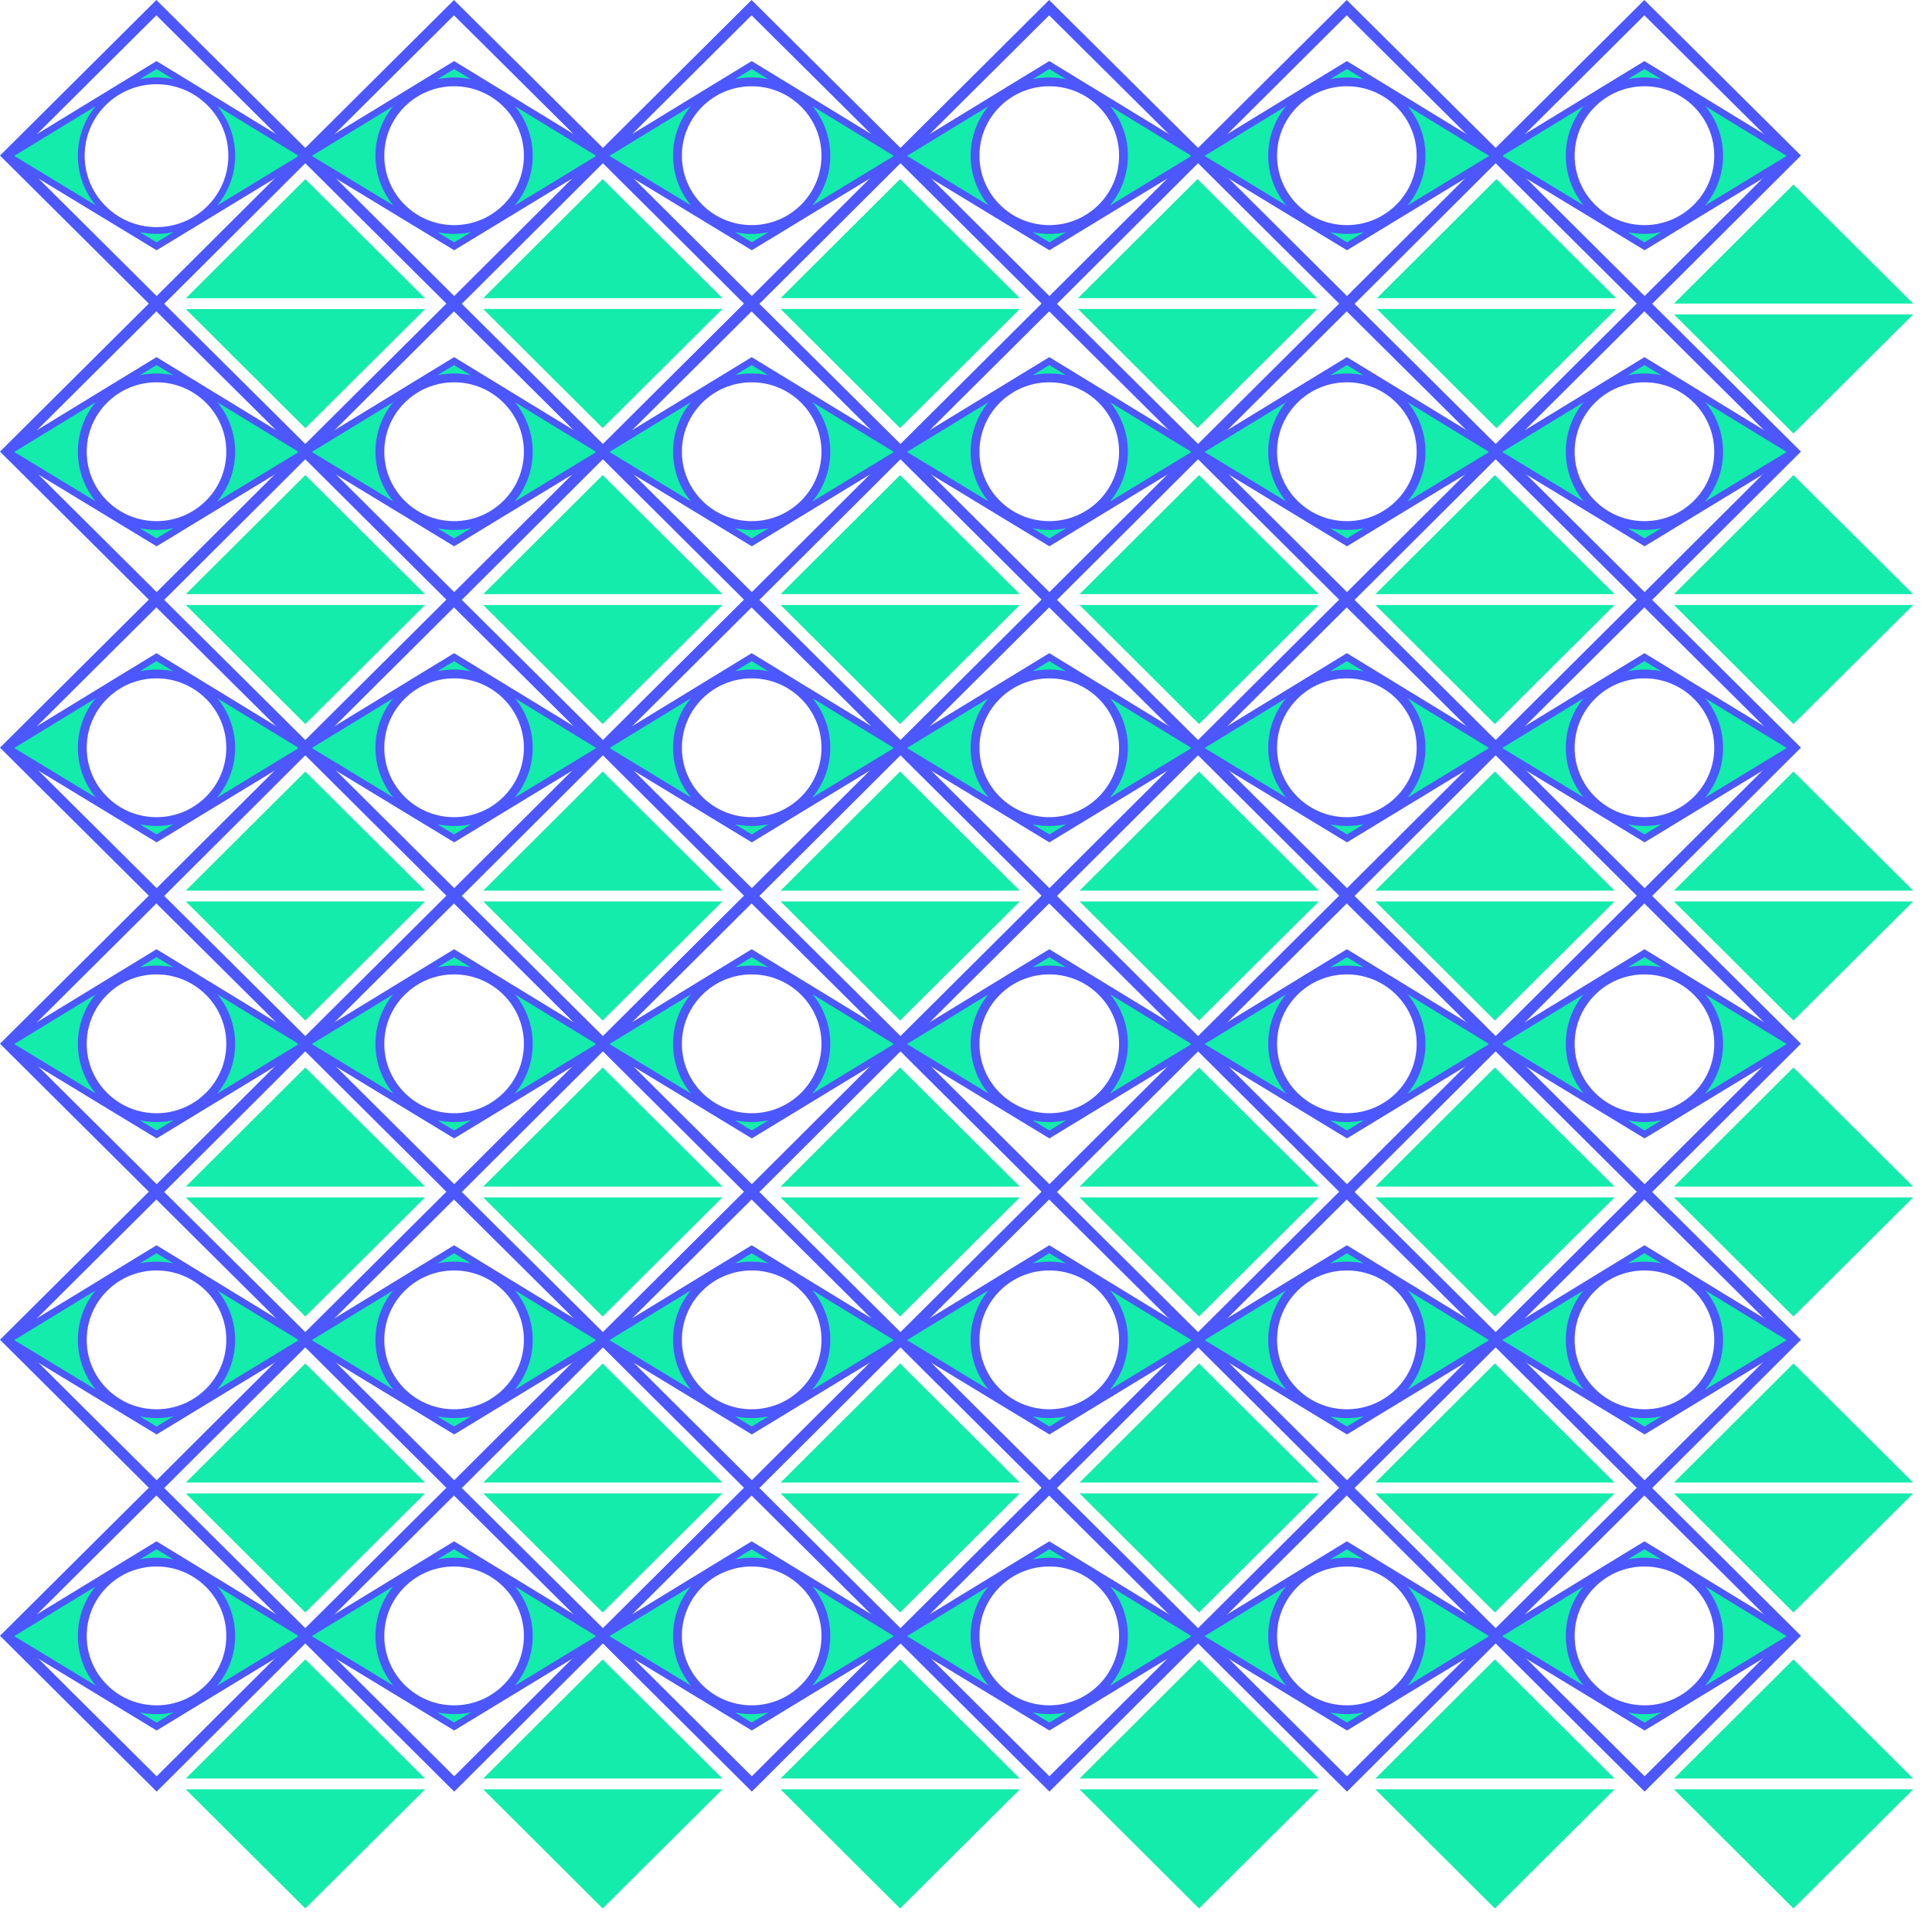
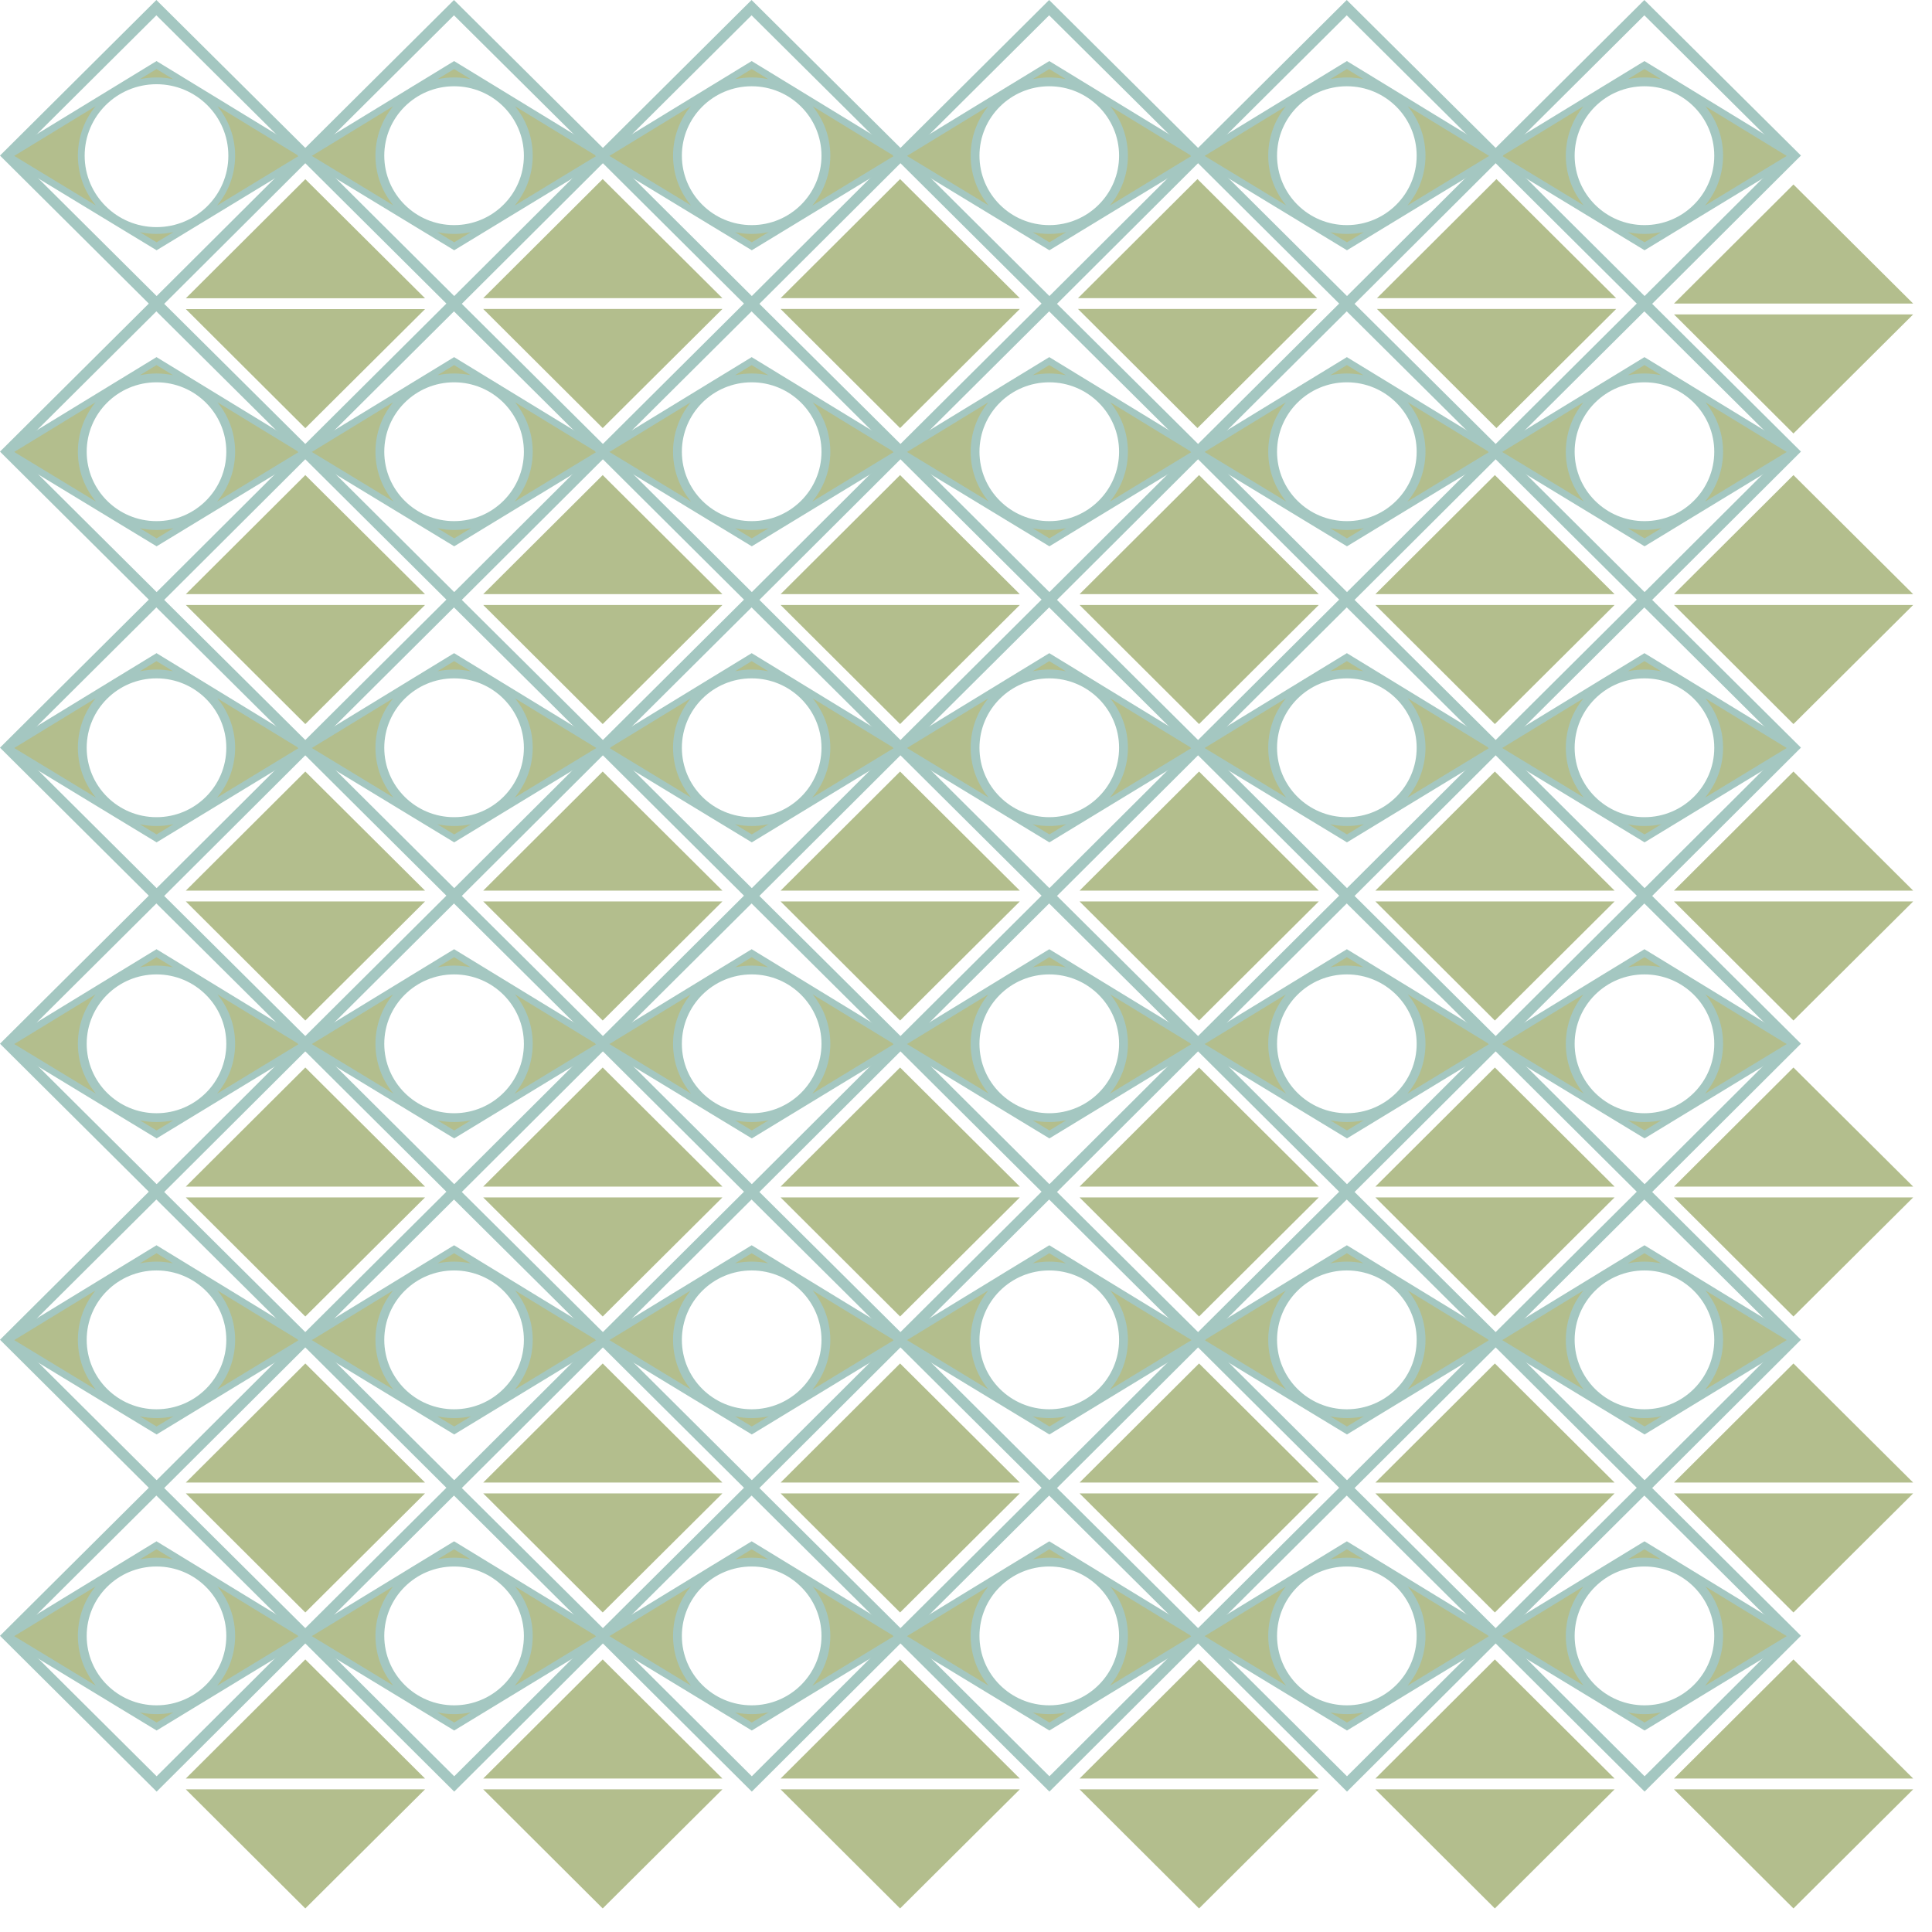
<svg xmlns="http://www.w3.org/2000/svg" xml:space="preserve" width="120.48mm" height="120.478mm" version="1.1" style="shape-rendering:geometricPrecision; text-rendering:geometricPrecision; image-rendering:optimizeQuality; fill-rule:evenodd; clip-rule:evenodd" viewBox="0 0 100918 100916">
  <defs>
    <style type="text/css">
   
-     .str1 {stroke:#4C57FF;stroke-width:354.57}
-     .str0 {stroke:#4C57FF;stroke-width:567.329}
+     .str1 {stroke:#A4C7C1;stroke-width:354.57}
+     .str0 {stroke:#A4C7C1;stroke-width:567.329}
    .fil0 {fill:none}
-     .fil1 {fill:#13ECAB}
+     .fil1 {fill:#B3BE8D}
   
  </style>
  </defs>
  <g id="Layer_x0020_1">
    <path class="fil0" d="M31481 54532l-7212 7187 14438 0 -7226 -7187zm-7225 8276l7225 7188 7238 -7188 -14463 0z" />
    <path class="fil0" d="M62549 8125l-7212 7188 14438 0 -7226 -7188zm-7225 8276l7225 7188 7238 -7188 -14463 0z" />
    <path class="fil0" d="M31481 8125l-7212 7188 14438 0 -7226 -7188zm-7225 8276l7225 7188 7238 -7188 -14463 0z" />
    <path class="fil0" d="M31481 23586l-7212 7188 14438 0 -7226 -7188zm-7225 8277l7225 7187 7238 -7187 -14463 0z" />
    <path class="fil0" d="M15947 23586l-7212 7188 14437 0 -7225 -7188zm-7225 8277l7225 7187 7238 -7187 -14463 0z" />
    <polygon class="fil0 str0" points="8182,15864 402,8126 8168,400 15947,8125 " />
    <path class="fil1 str1" d="M402 8144l7778 4721 7767 -4721 -7772 -4746 -7773 4746zm7773 -3922c2170,0 3930,1751 3930,3910 0,2159 -1760,3909 -3930,3909 -2171,0 -3930,-1750 -3930,-3909 0,-2159 1759,-3910 3930,-3910z" />
    <path class="fil0 str0" d="M8182 31328l-7780 -7738 7766 -7726 7779 7725 -7765 7739zm-7 -11642c2170,0 3930,1751 3930,3910 0,2159 -1760,3909 -3930,3909 -2171,0 -3930,-1750 -3930,-3909 0,-2159 1759,-3910 3930,-3910z" />
    <path class="fil1 str1" d="M402 23608l7778 4721 7767 -4721 -7772 -4746 -7773 4746zm7773 -3922c2170,0 3930,1751 3930,3910 0,2159 -1760,3909 -3930,3909 -2171,0 -3930,-1750 -3930,-3909 0,-2159 1759,-3910 3930,-3910z" />
    <path class="fil0 str0" d="M8182 46792l-7780 -7738 7766 -7726 7779 7725 -7765 7739zm-7 -11642c2170,0 3930,1751 3930,3910 0,2159 -1760,3909 -3930,3909 -2171,0 -3930,-1750 -3930,-3909 0,-2159 1759,-3910 3930,-3910z" />
    <path class="fil1 str1" d="M402 39072l7778 4721 7767 -4721 -7772 -4746 -7773 4746zm7773 -3922c2170,0 3930,1751 3930,3910 0,2159 -1760,3909 -3930,3909 -2171,0 -3930,-1750 -3930,-3909 0,-2159 1759,-3910 3930,-3910z" />
    <path class="fil0 str0" d="M8182 62256l-7780 -7738 7766 -7726 7779 7725 -7765 7739zm-7 -11642c2170,0 3930,1751 3930,3910 0,2159 -1760,3909 -3930,3909 -2171,0 -3930,-1750 -3930,-3909 0,-2159 1759,-3910 3930,-3910z" />
    <path class="fil1 str1" d="M402 54536l7778 4721 7767 -4721 -7772 -4746 -7773 4746zm7773 -3922c2170,0 3930,1751 3930,3910 0,2159 -1760,3909 -3930,3909 -2171,0 -3930,-1750 -3930,-3909 0,-2159 1759,-3910 3930,-3910z" />
    <path class="fil0 str0" d="M8182 77720l-7780 -7739 7766 -7725 7779 7725 -7765 7739zm-7 -11642c2170,0 3930,1750 3930,3910 0,2159 -1760,3909 -3930,3909 -2171,0 -3930,-1750 -3930,-3909 0,-2160 1759,-3910 3930,-3910z" />
    <path class="fil1 str1" d="M402 70000l7778 4721 7767 -4721 -7772 -4746 -7773 4746zm7773 -3922c2170,0 3930,1750 3930,3910 0,2159 -1760,3909 -3930,3909 -2171,0 -3930,-1750 -3930,-3909 0,-2160 1759,-3910 3930,-3910z" />
    <path class="fil0 str0" d="M8182 93184l-7780 -7739 7766 -7725 7779 7725 -7765 7739zm-7 -11642c2170,0 3930,1750 3930,3910 0,2159 -1760,3909 -3930,3909 -2171,0 -3930,-1750 -3930,-3909 0,-2160 1759,-3910 3930,-3910z" />
    <path class="fil1 str1" d="M402 85464l7778 4721 7767 -4722 -7772 -4745 -7773 4746zm7773 -3922c2170,0 3930,1750 3930,3910 0,2159 -1760,3909 -3930,3909 -2171,0 -3930,-1750 -3930,-3909 0,-2160 1759,-3910 3930,-3910z" />
    <path class="fil0 str0" d="M23726 93184l-7779 -7739 7766 -7725 7779 7725 -7766 7739zm-7 -11642c2171,0 3930,1750 3930,3910 0,2159 -1759,3909 -3930,3909 -2170,0 -3930,-1750 -3930,-3909 0,-2160 1760,-3910 3930,-3910z" />
    <path class="fil1 str1" d="M15947 85464l7778 4721 7767 -4722 -7772 -4745 -7773 4746zm7772 -3922c2171,0 3930,1750 3930,3910 0,2159 -1759,3909 -3930,3909 -2170,0 -3930,-1750 -3930,-3909 0,-2160 1760,-3910 3930,-3910z" />
    <path class="fil0 str0" d="M39271 93184l-7779 -7739 7766 -7725 7778 7725 -7765 7739zm-7 -11642c2171,0 3930,1750 3930,3910 0,2159 -1759,3909 -3930,3909 -2171,0 -3930,-1750 -3930,-3909 0,-2160 1759,-3910 3930,-3910z" />
    <path class="fil1 str1" d="M31492 85464l7778 4721 7766 -4722 -7772 -4745 -7772 4746zm7772 -3922c2171,0 3930,1750 3930,3910 0,2159 -1759,3909 -3930,3909 -2171,0 -3930,-1750 -3930,-3909 0,-2160 1759,-3910 3930,-3910z" />
    <path class="fil0 str0" d="M54816 93184l-7780 -7739 7766 -7725 7779 7725 -7765 7739zm-7 -11642c2170,0 3930,1750 3930,3910 0,2159 -1760,3909 -3930,3909 -2171,0 -3930,-1750 -3930,-3909 0,-2160 1759,-3910 3930,-3910z" />
    <path class="fil1 str1" d="M47036 85464l7779 4721 7766 -4722 -7772 -4745 -7773 4746zm7773 -3922c2170,0 3930,1750 3930,3910 0,2159 -1760,3909 -3930,3909 -2171,0 -3930,-1750 -3930,-3909 0,-2160 1759,-3910 3930,-3910z" />
    <path class="fil0 str0" d="M70360 93184l-7779 -7739 7766 -7725 7779 7725 -7766 7739zm-7 -11642c2171,0 3930,1750 3930,3910 0,2159 -1759,3909 -3930,3909 -2170,0 -3930,-1750 -3930,-3909 0,-2160 1760,-3910 3930,-3910z" />
    <path class="fil1 str1" d="M62581 85464l7778 4721 7767 -4722 -7772 -4745 -7773 4746zm7772 -3922c2171,0 3930,1750 3930,3910 0,2159 -1759,3909 -3930,3909 -2170,0 -3930,-1750 -3930,-3909 0,-2160 1760,-3910 3930,-3910z" />
    <path class="fil0 str0" d="M85905 93184l-7779 -7739 7766 -7725 7778 7725 -7765 7739zm-7 -11642c2171,0 3930,1750 3930,3910 0,2159 -1759,3909 -3930,3909 -2171,0 -3930,-1750 -3930,-3909 0,-2160 1759,-3910 3930,-3910z" />
    <path class="fil1 str1" d="M78126 85464l7778 4721 7766 -4722 -7772 -4745 -7772 4746zm7772 -3922c2171,0 3930,1750 3930,3910 0,2159 -1759,3909 -3930,3909 -2171,0 -3930,-1750 -3930,-3909 0,-2160 1759,-3910 3930,-3910z" />
    <path class="fil0 str0" d="M23726 77720l-7779 -7739 7766 -7725 7779 7725 -7766 7739zm-7 -11642c2171,0 3930,1750 3930,3910 0,2159 -1759,3909 -3930,3909 -2170,0 -3930,-1750 -3930,-3909 0,-2160 1760,-3910 3930,-3910z" />
    <path class="fil1 str1" d="M15947 70000l7778 4721 7767 -4721 -7772 -4746 -7773 4746zm7772 -3922c2171,0 3930,1750 3930,3910 0,2159 -1759,3909 -3930,3909 -2170,0 -3930,-1750 -3930,-3909 0,-2160 1760,-3910 3930,-3910z" />
    <path class="fil0 str0" d="M39271 77720l-7779 -7739 7766 -7725 7778 7725 -7765 7739zm-7 -11642c2171,0 3930,1750 3930,3910 0,2159 -1759,3909 -3930,3909 -2171,0 -3930,-1750 -3930,-3909 0,-2160 1759,-3910 3930,-3910z" />
    <path class="fil1 str1" d="M31492 70000l7778 4721 7766 -4721 -7772 -4746 -7772 4746zm7772 -3922c2171,0 3930,1750 3930,3910 0,2159 -1759,3909 -3930,3909 -2171,0 -3930,-1750 -3930,-3909 0,-2160 1759,-3910 3930,-3910z" />
    <path class="fil0 str0" d="M70360 77720l-7779 -7739 7766 -7725 7779 7725 -7766 7739zm-7 -11642c2171,0 3930,1750 3930,3910 0,2159 -1759,3909 -3930,3909 -2170,0 -3930,-1750 -3930,-3909 0,-2160 1760,-3910 3930,-3910z" />
    <path class="fil1 str1" d="M62581 70000l7778 4721 7767 -4721 -7772 -4746 -7773 4746zm7772 -3922c2171,0 3930,1750 3930,3910 0,2159 -1759,3909 -3930,3909 -2170,0 -3930,-1750 -3930,-3909 0,-2160 1760,-3910 3930,-3910z" />
    <path class="fil0 str0" d="M54816 77720l-7780 -7739 7766 -7725 7779 7725 -7765 7739zm-7 -11642c2170,0 3930,1750 3930,3910 0,2159 -1760,3909 -3930,3909 -2171,0 -3930,-1750 -3930,-3909 0,-2160 1759,-3910 3930,-3910z" />
    <path class="fil1 str1" d="M47036 70000l7779 4721 7766 -4721 -7772 -4746 -7773 4746zm7773 -3922c2170,0 3930,1750 3930,3910 0,2159 -1760,3909 -3930,3909 -2171,0 -3930,-1750 -3930,-3909 0,-2160 1759,-3910 3930,-3910z" />
    <path class="fil0 str0" d="M85905 77720l-7779 -7739 7766 -7725 7778 7725 -7765 7739zm-7 -11642c2171,0 3930,1750 3930,3910 0,2159 -1759,3909 -3930,3909 -2171,0 -3930,-1750 -3930,-3909 0,-2160 1759,-3910 3930,-3910z" />
    <path class="fil1 str1" d="M78126 70000l7778 4721 7766 -4721 -7772 -4746 -7772 4746zm7772 -3922c2171,0 3930,1750 3930,3910 0,2159 -1759,3909 -3930,3909 -2171,0 -3930,-1750 -3930,-3909 0,-2160 1759,-3910 3930,-3910z" />
    <path class="fil0 str0" d="M23726 62256l-7779 -7738 7766 -7726 7779 7725 -7766 7739zm-7 -11642c2171,0 3930,1751 3930,3910 0,2159 -1759,3909 -3930,3909 -2170,0 -3930,-1750 -3930,-3909 0,-2159 1760,-3910 3930,-3910z" />
    <path class="fil1 str1" d="M15947 54536l7778 4721 7767 -4721 -7772 -4746 -7773 4746zm7772 -3922c2171,0 3930,1751 3930,3910 0,2159 -1759,3909 -3930,3909 -2170,0 -3930,-1750 -3930,-3909 0,-2159 1760,-3910 3930,-3910z" />
    <path class="fil0 str0" d="M39271 62256l-7779 -7738 7766 -7726 7778 7725 -7765 7739zm-7 -11642c2171,0 3930,1751 3930,3910 0,2159 -1759,3909 -3930,3909 -2171,0 -3930,-1750 -3930,-3909 0,-2159 1759,-3910 3930,-3910z" />
    <path class="fil1 str1" d="M31492 54536l7778 4721 7766 -4721 -7772 -4746 -7772 4746zm7772 -3922c2171,0 3930,1751 3930,3910 0,2159 -1759,3909 -3930,3909 -2171,0 -3930,-1750 -3930,-3909 0,-2159 1759,-3910 3930,-3910z" />
    <path class="fil0 str0" d="M54816 62256l-7780 -7738 7766 -7726 7779 7725 -7765 7739zm-7 -11642c2170,0 3930,1751 3930,3910 0,2159 -1760,3909 -3930,3909 -2171,0 -3930,-1750 -3930,-3909 0,-2159 1759,-3910 3930,-3910z" />
    <path class="fil1 str1" d="M47036 54536l7779 4721 7766 -4721 -7772 -4746 -7773 4746zm7773 -3922c2170,0 3930,1751 3930,3910 0,2159 -1760,3909 -3930,3909 -2171,0 -3930,-1750 -3930,-3909 0,-2159 1759,-3910 3930,-3910z" />
    <path class="fil0 str0" d="M70360 62256l-7779 -7738 7766 -7726 7779 7725 -7766 7739zm-7 -11642c2171,0 3930,1751 3930,3910 0,2159 -1759,3909 -3930,3909 -2170,0 -3930,-1750 -3930,-3909 0,-2159 1760,-3910 3930,-3910z" />
    <path class="fil1 str1" d="M62581 54536l7778 4721 7767 -4721 -7772 -4746 -7773 4746zm7772 -3922c2171,0 3930,1751 3930,3910 0,2159 -1759,3909 -3930,3909 -2170,0 -3930,-1750 -3930,-3909 0,-2159 1760,-3910 3930,-3910z" />
    <path class="fil0 str0" d="M85905 62256l-7779 -7738 7766 -7726 7778 7725 -7765 7739zm-7 -11642c2171,0 3930,1751 3930,3910 0,2159 -1759,3909 -3930,3909 -2171,0 -3930,-1750 -3930,-3909 0,-2159 1759,-3910 3930,-3910z" />
    <path class="fil1 str1" d="M78126 54536l7778 4721 7766 -4721 -7772 -4746 -7772 4746zm7772 -3922c2171,0 3930,1751 3930,3910 0,2159 -1759,3909 -3930,3909 -2171,0 -3930,-1750 -3930,-3909 0,-2159 1759,-3910 3930,-3910z" />
    <path class="fil0 str0" d="M39271 46792l-7779 -7738 7766 -7726 7778 7725 -7765 7739zm-7 -11642c2171,0 3930,1751 3930,3910 0,2159 -1759,3909 -3930,3909 -2171,0 -3930,-1750 -3930,-3909 0,-2159 1759,-3910 3930,-3910z" />
    <path class="fil1 str1" d="M31492 39072l7778 4721 7766 -4721 -7772 -4746 -7772 4746zm7772 -3922c2171,0 3930,1751 3930,3910 0,2159 -1759,3909 -3930,3909 -2171,0 -3930,-1750 -3930,-3909 0,-2159 1759,-3910 3930,-3910z" />
    <path class="fil0 str0" d="M54816 46792l-7780 -7738 7766 -7726 7779 7725 -7765 7739zm-7 -11642c2170,0 3930,1751 3930,3910 0,2159 -1760,3909 -3930,3909 -2171,0 -3930,-1750 -3930,-3909 0,-2159 1759,-3910 3930,-3910z" />
    <path class="fil1 str1" d="M47036 39072l7779 4721 7766 -4721 -7772 -4746 -7773 4746zm7773 -3922c2170,0 3930,1751 3930,3910 0,2159 -1760,3909 -3930,3909 -2171,0 -3930,-1750 -3930,-3909 0,-2159 1759,-3910 3930,-3910z" />
    <path class="fil0 str0" d="M70360 46792l-7779 -7738 7766 -7726 7779 7725 -7766 7739zm-7 -11642c2171,0 3930,1751 3930,3910 0,2159 -1759,3909 -3930,3909 -2170,0 -3930,-1750 -3930,-3909 0,-2159 1760,-3910 3930,-3910z" />
    <path class="fil1 str1" d="M62581 39072l7778 4721 7767 -4721 -7772 -4746 -7773 4746zm7772 -3922c2171,0 3930,1751 3930,3910 0,2159 -1759,3909 -3930,3909 -2170,0 -3930,-1750 -3930,-3909 0,-2159 1760,-3910 3930,-3910z" />
    <path class="fil0 str0" d="M85905 46792l-7779 -7738 7766 -7726 7778 7725 -7765 7739zm-7 -11642c2171,0 3930,1751 3930,3910 0,2159 -1759,3909 -3930,3909 -2171,0 -3930,-1750 -3930,-3909 0,-2159 1759,-3910 3930,-3910z" />
    <path class="fil1 str1" d="M78126 39072l7778 4721 7766 -4721 -7772 -4746 -7772 4746zm7772 -3922c2171,0 3930,1751 3930,3910 0,2159 -1759,3909 -3930,3909 -2171,0 -3930,-1750 -3930,-3909 0,-2159 1759,-3910 3930,-3910z" />
    <path class="fil0 str0" d="M23726 46792l-7779 -7738 7766 -7726 7779 7725 -7766 7739zm-7 -11642c2171,0 3930,1751 3930,3910 0,2159 -1759,3909 -3930,3909 -2170,0 -3930,-1750 -3930,-3909 0,-2159 1760,-3910 3930,-3910z" />
    <path class="fil1 str1" d="M15947 39072l7778 4721 7767 -4721 -7772 -4746 -7773 4746zm7772 -3922c2171,0 3930,1751 3930,3910 0,2159 -1759,3909 -3930,3909 -2170,0 -3930,-1750 -3930,-3909 0,-2159 1760,-3910 3930,-3910z" />
    <path class="fil0 str0" d="M23726 31328l-7779 -7738 7766 -7726 7779 7725 -7766 7739zm-7 -11642c2171,0 3930,1751 3930,3910 0,2159 -1759,3909 -3930,3909 -2170,0 -3930,-1750 -3930,-3909 0,-2159 1760,-3910 3930,-3910z" />
    <path class="fil1 str1" d="M15947 23608l7778 4721 7767 -4721 -7772 -4746 -7773 4746zm7772 -3922c2171,0 3930,1751 3930,3910 0,2159 -1759,3909 -3930,3909 -2170,0 -3930,-1750 -3930,-3909 0,-2159 1760,-3910 3930,-3910z" />
    <path class="fil0 str0" d="M39271 31328l-7779 -7738 7766 -7726 7778 7725 -7765 7739zm-7 -11642c2171,0 3930,1751 3930,3910 0,2159 -1759,3909 -3930,3909 -2171,0 -3930,-1750 -3930,-3909 0,-2159 1759,-3910 3930,-3910z" />
    <path class="fil1 str1" d="M31492 23608l7778 4721 7766 -4721 -7772 -4746 -7772 4746zm7772 -3922c2171,0 3930,1751 3930,3910 0,2159 -1759,3909 -3930,3909 -2171,0 -3930,-1750 -3930,-3909 0,-2159 1759,-3910 3930,-3910z" />
    <path class="fil0 str0" d="M54816 31328l-7780 -7738 7766 -7726 7779 7725 -7765 7739zm-7 -11642c2170,0 3930,1751 3930,3910 0,2159 -1760,3909 -3930,3909 -2171,0 -3930,-1750 -3930,-3909 0,-2159 1759,-3910 3930,-3910z" />
    <path class="fil1 str1" d="M47036 23608l7779 4721 7766 -4721 -7772 -4746 -7773 4746zm7773 -3922c2170,0 3930,1751 3930,3910 0,2159 -1760,3909 -3930,3909 -2171,0 -3930,-1750 -3930,-3909 0,-2159 1759,-3910 3930,-3910z" />
    <path class="fil0 str0" d="M70360 31328l-7779 -7738 7766 -7726 7779 7725 -7766 7739zm-7 -11642c2171,0 3930,1751 3930,3910 0,2159 -1759,3909 -3930,3909 -2170,0 -3930,-1750 -3930,-3909 0,-2159 1760,-3910 3930,-3910z" />
    <path class="fil1 str1" d="M62581 23608l7778 4721 7767 -4721 -7772 -4746 -7773 4746zm7772 -3922c2171,0 3930,1751 3930,3910 0,2159 -1759,3909 -3930,3909 -2170,0 -3930,-1750 -3930,-3909 0,-2159 1760,-3910 3930,-3910z" />
    <path class="fil0 str0" d="M85905 31328l-7779 -7738 7766 -7726 7778 7725 -7765 7739zm-7 -11642c2171,0 3930,1751 3930,3910 0,2159 -1759,3909 -3930,3909 -2171,0 -3930,-1750 -3930,-3909 0,-2159 1759,-3910 3930,-3910z" />
    <path class="fil1 str1" d="M78126 23608l7778 4721 7766 -4721 -7772 -4746 -7772 4746zm7772 -3922c2171,0 3930,1751 3930,3910 0,2159 -1759,3909 -3930,3909 -2171,0 -3930,-1750 -3930,-3909 0,-2159 1759,-3910 3930,-3910z" />
    <path class="fil0 str0" d="M23726 15864l-7779 -7738 7766 -7726 7779 7725 -7766 7739zm-7 -11642c2171,0 3930,1751 3930,3910 0,2159 -1759,3910 -3930,3910 -2170,0 -3930,-1751 -3930,-3910 0,-2159 1760,-3910 3930,-3910z" />
    <path class="fil1 str1" d="M15947 8144l7778 4721 7767 -4721 -7772 -4746 -7773 4746zm7772 -3922c2171,0 3930,1751 3930,3910 0,2159 -1759,3910 -3930,3910 -2170,0 -3930,-1751 -3930,-3910 0,-2159 1760,-3910 3930,-3910z" />
    <path class="fil0 str0" d="M39271 15864l-7779 -7738 7766 -7726 7778 7725 -7765 7739zm-7 -11642c2171,0 3930,1751 3930,3910 0,2159 -1759,3910 -3930,3910 -2171,0 -3930,-1751 -3930,-3910 0,-2159 1759,-3910 3930,-3910z" />
    <path class="fil1 str1" d="M31492 8144l7778 4721 7766 -4721 -7772 -4746 -7772 4746zm7772 -3922c2171,0 3930,1751 3930,3910 0,2159 -1759,3910 -3930,3910 -2171,0 -3930,-1751 -3930,-3910 0,-2159 1759,-3910 3930,-3910z" />
    <path class="fil0 str0" d="M54816 15864l-7780 -7738 7766 -7726 7779 7725 -7765 7739zm-7 -11642c2170,0 3930,1751 3930,3910 0,2159 -1760,3910 -3930,3910 -2171,0 -3930,-1751 -3930,-3910 0,-2159 1759,-3910 3930,-3910z" />
    <path class="fil1 str1" d="M47036 8144l7779 4721 7766 -4721 -7772 -4746 -7773 4746zm7773 -3922c2170,0 3930,1751 3930,3910 0,2159 -1760,3910 -3930,3910 -2171,0 -3930,-1751 -3930,-3910 0,-2159 1759,-3910 3930,-3910z" />
    <path class="fil0 str0" d="M85905 15864l-7779 -7738 7766 -7726 7778 7725 -7765 7739zm-7 -11642c2171,0 3930,1751 3930,3910 0,2159 -1759,3910 -3930,3910 -2171,0 -3930,-1751 -3930,-3910 0,-2159 1759,-3910 3930,-3910z" />
    <path class="fil1 str1" d="M78126 8144l7778 4721 7766 -4721 -7772 -4746 -7772 4746zm7772 -3922c2171,0 3930,1751 3930,3910 0,2159 -1759,3910 -3930,3910 -2171,0 -3930,-1751 -3930,-3910 0,-2159 1759,-3910 3930,-3910z" />
    <path class="fil0 str0" d="M70360 15864l-7779 -7738 7766 -7726 7779 7725 -7766 7739zm-7 -11642c2171,0 3930,1751 3930,3910 0,2159 -1759,3910 -3930,3910 -2170,0 -3930,-1751 -3930,-3910 0,-2159 1760,-3910 3930,-3910z" />
    <path class="fil1 str1" d="M62581 8144l7778 4721 7767 -4721 -7772 -4746 -7773 4746zm7772 -3922c2171,0 3930,1751 3930,3910 0,2159 -1759,3910 -3930,3910 -2170,0 -3930,-1751 -3930,-3910 0,-2159 1760,-3910 3930,-3910z" />
    <g id="_453689128">
      <polygon class="fil1" points="15949,9360 9708,15580 22202,15580 " />
      <polygon class="fil1" points="15949,22366 9708,16146 22202,16146 " />
    </g>
    <g id="_444324592">
      <polygon class="fil1" points="31482,9354 25241,15574 37735,15574 " />
      <polygon class="fil1" points="31482,22360 25241,16140 37735,16140 " />
    </g>
    <g id="_444322120">
      <polygon class="fil1" points="47016,9354 40775,15574 53269,15574 " />
      <polygon class="fil1" points="47016,22360 40775,16140 53269,16140 " />
    </g>
    <g id="_444324016">
      <polygon class="fil1" points="78084,40301 71843,46521 84337,46521 " />
      <polygon class="fil1" points="78084,53307 71843,47087 84337,47087 " />
    </g>
    <g id="_209264656">
      <polygon class="fil1" points="15948,40301 9707,46521 22201,46521 " />
      <polygon class="fil1" points="15948,53307 9707,47087 22201,47087 " />
    </g>
    <g id="_209267200">
      <polygon class="fil1" points="47016,40301 40775,46521 53269,46521 " />
      <polygon class="fil1" points="47016,53307 40775,47087 53269,47087 " />
    </g>
    <g id="_209268400">
      <polygon class="fil1" points="62632,40301 56391,46521 68885,46521 " />
      <polygon class="fil1" points="62632,53307 56391,47087 68885,47087 " />
    </g>
    <g id="_209256736">
      <polygon class="fil1" points="31482,40301 25241,46521 37735,46521 " />
      <polygon class="fil1" points="31482,53307 25241,47087 37735,47087 " />
    </g>
    <g id="_206761256">
      <polygon class="fil1" points="78084,24816 71843,31035 84337,31035 " />
      <polygon class="fil1" points="78084,37821 71843,31601 84337,31601 " />
    </g>
    <g id="_206762960">
      <polygon class="fil1" points="78166,9354 71925,15574 84419,15574 " />
      <polygon class="fil1" points="78166,22360 71925,16140 84419,16140 " />
    </g>
    <g id="_206763536">
      <polygon class="fil1" points="62632,24816 56391,31035 68885,31035 " />
      <polygon class="fil1" points="62632,37821 56391,31601 68885,31601 " />
    </g>
    <g id="_206771144">
      <polygon class="fil1" points="47016,24816 40775,31035 53269,31035 " />
      <polygon class="fil1" points="47016,37821 40775,31601 53269,31601 " />
    </g>
    <g id="_206773088">
      <polygon class="fil1" points="31482,24816 25241,31035 37735,31035 " />
      <polygon class="fil1" points="31482,37821 25241,31601 37735,31601 " />
    </g>
    <g id="_206774984">
      <polygon class="fil1" points="15948,71221 9706,77441 22201,77441 " />
      <polygon class="fil1" points="15948,84227 9706,78007 22201,78007 " />
    </g>
    <g id="_206775296">
      <polygon class="fil1" points="78084,55761 71843,61981 84337,61981 " />
      <polygon class="fil1" points="78084,68767 71843,62547 84337,62547 " />
    </g>
    <g id="_328142616">
      <polygon class="fil1" points="62632,55761 56391,61981 68885,61981 " />
      <polygon class="fil1" points="62632,68767 56391,62547 68885,62547 " />
    </g>
    <g id="_328135176">
      <polygon class="fil1" points="47016,55761 40775,61981 53269,61981 " />
      <polygon class="fil1" points="47016,68767 40775,62547 53269,62547 " />
    </g>
    <g id="_328135560">
      <polygon class="fil1" points="62632,71221 56391,77441 68885,77441 " />
      <polygon class="fil1" points="62632,84227 56391,78007 68885,78007 " />
    </g>
    <g id="_328136976">
      <polygon class="fil1" points="78084,71221 71843,77441 84337,77441 " />
      <polygon class="fil1" points="78084,84227 71843,78007 84337,78007 " />
    </g>
    <g id="_328137744">
      <polygon class="fil1" points="47016,71221 40775,77441 53269,77441 " />
      <polygon class="fil1" points="47016,84227 40775,78007 53269,78007 " />
    </g>
    <g id="_328138104">
      <polygon class="fil1" points="31482,71221 25241,77441 37735,77441 " />
      <polygon class="fil1" points="31482,84227 25241,78007 37735,78007 " />
    </g>
    <g id="_328139184">
      <polygon class="fil1" points="31482,55761 25240,61981 37735,61981 " />
      <polygon class="fil1" points="31482,68767 25240,62547 37735,62547 " />
    </g>
    <g id="_328139616">
      <polygon class="fil1" points="15948,55761 9706,61981 22201,61981 " />
      <polygon class="fil1" points="15948,68767 9706,62547 22201,62547 " />
    </g>
    <g id="_328140696">
      <polygon class="fil1" points="15948,86681 9706,92901 22201,92901 " />
      <polygon class="fil1" points="15948,99687 9706,93467 22201,93467 " />
    </g>
    <g id="_328141440">
      <polygon class="fil1" points="31482,86681 25241,92901 37735,92901 " />
      <polygon class="fil1" points="31482,99687 25241,93467 37735,93467 " />
    </g>
    <g id="_328142376">
      <polygon class="fil1" points="47016,86681 40775,92901 53269,92901 " />
      <polygon class="fil1" points="47016,99687 40775,93467 53269,93467 " />
    </g>
    <g id="_447239408">
      <polygon class="fil1" points="62632,86681 56391,92901 68885,92901 " />
      <polygon class="fil1" points="62632,99687 56391,93467 68885,93467 " />
    </g>
    <g id="_447242744">
      <polygon class="fil1" points="78084,86681 71843,92901 84337,92901 " />
      <polygon class="fil1" points="78084,99687 71843,93467 84337,93467 " />
    </g>
    <g id="_447246416">
      <polygon class="fil1" points="93681,86681 87440,92901 99934,92901 " />
      <polygon class="fil1" points="93681,99687 87440,93467 99934,93467 " />
    </g>
    <g id="_447249344">
      <polygon class="fil1" points="93681,71221 87440,77441 99934,77441 " />
      <polygon class="fil1" points="93681,84227 87440,78007 99934,78007 " />
    </g>
    <g id="_447252656">
      <polygon class="fil1" points="93681,55761 87440,61981 99934,61981 " />
      <polygon class="fil1" points="93681,68767 87440,62547 99934,62547 " />
    </g>
    <g id="_447255992">
      <polygon class="fil1" points="93681,40301 87440,46521 99934,46521 " />
      <polygon class="fil1" points="93681,53307 87440,47087 99934,47087 " />
    </g>
    <g id="_447257888">
      <polygon class="fil1" points="93681,24816 87440,31035 99934,31035 " />
      <polygon class="fil1" points="93681,37821 87440,31601 99934,31601 " />
    </g>
    <g id="_447262376">
      <polygon class="fil1" points="93681,9637 87440,15857 99934,15857 " />
      <polygon class="fil1" points="93681,22643 87440,16423 99934,16423 " />
    </g>
    <g id="_447269168">
      <polygon class="fil1" points="15948,24816 9707,31035 22201,31035 " />
      <polygon class="fil1" points="15948,37821 9707,31601 22201,31601 " />
    </g>
    <g id="_447236000">
      <polygon class="fil1" points="62550,9354 56309,15574 68803,15574 " />
      <polygon class="fil1" points="62550,22360 56309,16140 68803,16140 " />
    </g>
    <path class="fil0" d="M78165 8125l-7212 7188 14438 0 -7226 -7188zm-7224 8276l7224 7188 7239 -7188 -14463 0z" />
    <path class="fil0" d="M93680 8125l-7212 7188 14438 0 -7226 -7188zm-7225 8276l7225 7188 7238 -7188 -14463 0z" />
    <path class="fil0" d="M47015 23586l-7212 7188 14438 0 -7226 -7188zm-7225 8277l7225 7187 7238 -7187 -14463 0z" />
    <path class="fil0" d="M62631 23586l-7212 7188 14438 0 -7226 -7188zm-7224 8277l7224 7187 7239 -7187 -14463 0z" />
    <path class="fil0" d="M78083 23586l-7212 7188 14438 0 -7226 -7188zm-7225 8277l7225 7187 7238 -7187 -14463 0z" />
    <path class="fil0" d="M93680 23586l-7212 7188 14438 0 -7226 -7188zm-7225 8277l7225 7187 7238 -7187 -14463 0z" />
    <path class="fil0" d="M15947 39072l-7212 7187 14437 0 -7225 -7187zm-7225 8276l7225 7188 7238 -7188 -14463 0z" />
    <path class="fil0" d="M31481 39072l-7212 7187 14438 0 -7226 -7187zm-7225 8276l7225 7188 7238 -7188 -14463 0z" />
    <path class="fil0" d="M47015 39072l-7212 7187 14438 0 -7226 -7187zm-7225 8276l7225 7188 7238 -7188 -14463 0z" />
    <path class="fil0" d="M62631 39072l-7212 7187 14438 0 -7226 -7187zm-7224 8276l7224 7188 7239 -7188 -14463 0z" />
    <path class="fil0" d="M78083 39072l-7212 7187 14438 0 -7226 -7187zm-7225 8276l7225 7188 7238 -7188 -14463 0z" />
    <path class="fil0" d="M93680 39072l-7212 7187 14438 0 -7226 -7187zm-7225 8276l7225 7188 7238 -7188 -14463 0z" />
    <path class="fil0" d="M15947 54532l-7212 7187 14437 0 -7225 -7187zm-7225 8276l7225 7188 7238 -7188 -14463 0z" />
    <path class="fil0" d="M47015 54532l-7212 7187 14438 0 -7226 -7187zm-7225 8276l7225 7188 7238 -7188 -14463 0z" />
    <path class="fil0" d="M62631 54532l-7212 7187 14438 0 -7226 -7187zm-7224 8276l7224 7188 7239 -7188 -14463 0z" />
    <path class="fil0" d="M78083 54532l-7212 7187 14438 0 -7226 -7187zm-7225 8276l7225 7188 7238 -7188 -14463 0z" />
    <path class="fil0" d="M93680 54532l-7212 7187 14438 0 -7226 -7187zm-7225 8276l7225 7188 7238 -7188 -14463 0z" />
    <path class="fil0" d="M15947 69992l-7212 7188 14437 0 -7225 -7188zm-7225 8276l7225 7188 7238 -7188 -14463 0z" />
    <path class="fil0" d="M31481 40188l-7212 7187 14437 0 -7225 -7187zm-7225 8276l7225 7188 7238 -7188 -14463 0z" />
    <path class="fil0" d="M31481 54532l-7212 7188 14437 0 -7225 -7188zm-7225 8276l7225 7188 7238 -7188 -14463 0z" />
    <path class="fil0" d="M15947 54532l-7212 7188 14437 0 -7225 -7188zm-7225 8276l7225 7188 7238 -7188 -14463 0z" />
    <path class="fil0" d="M31481 69992l-7212 7188 14438 0 -7226 -7188zm-7225 8276l7225 7188 7238 -7188 -14463 0z" />
    <path class="fil0" d="M47015 69992l-7212 7188 14438 0 -7226 -7188zm-7225 8276l7225 7188 7238 -7188 -14463 0z" />
    <path class="fil0" d="M62631 69992l-7212 7188 14438 0 -7226 -7188zm-7224 8276l7224 7188 7239 -7188 -14463 0z" />
    <path class="fil0" d="M78083 69992l-7212 7188 14438 0 -7226 -7188zm-7225 8276l7225 7188 7238 -7188 -14463 0z" />
    <path class="fil0" d="M93680 69992l-7212 7188 14438 0 -7226 -7188zm-7225 8276l7225 7188 7238 -7188 -14463 0z" />
    <path class="fil0" d="M15947 85452l-7212 7188 14437 0 -7225 -7188zm-7225 8276l7225 7188 7238 -7188 -14463 0z" />
    <path class="fil0" d="M31481 85452l-7212 7188 14438 0 -7226 -7188zm-7225 8276l7225 7188 7238 -7188 -14463 0z" />
    <path class="fil0" d="M47015 85452l-7212 7188 14438 0 -7226 -7188zm-7225 8276l7225 7188 7238 -7188 -14463 0z" />
    <path class="fil0" d="M62631 85452l-7212 7188 14438 0 -7226 -7188zm-7224 8276l7224 7188 7239 -7188 -14463 0z" />
    <path class="fil0" d="M78083 85452l-7212 7188 14438 0 -7226 -7188zm-7225 8276l7225 7188 7238 -7188 -14463 0z" />
    <path class="fil0" d="M93680 85452l-7212 7188 14438 0 -7226 -7188zm-7225 8276l7225 7188 7238 -7188 -14463 0z" />
  </g>
</svg>
